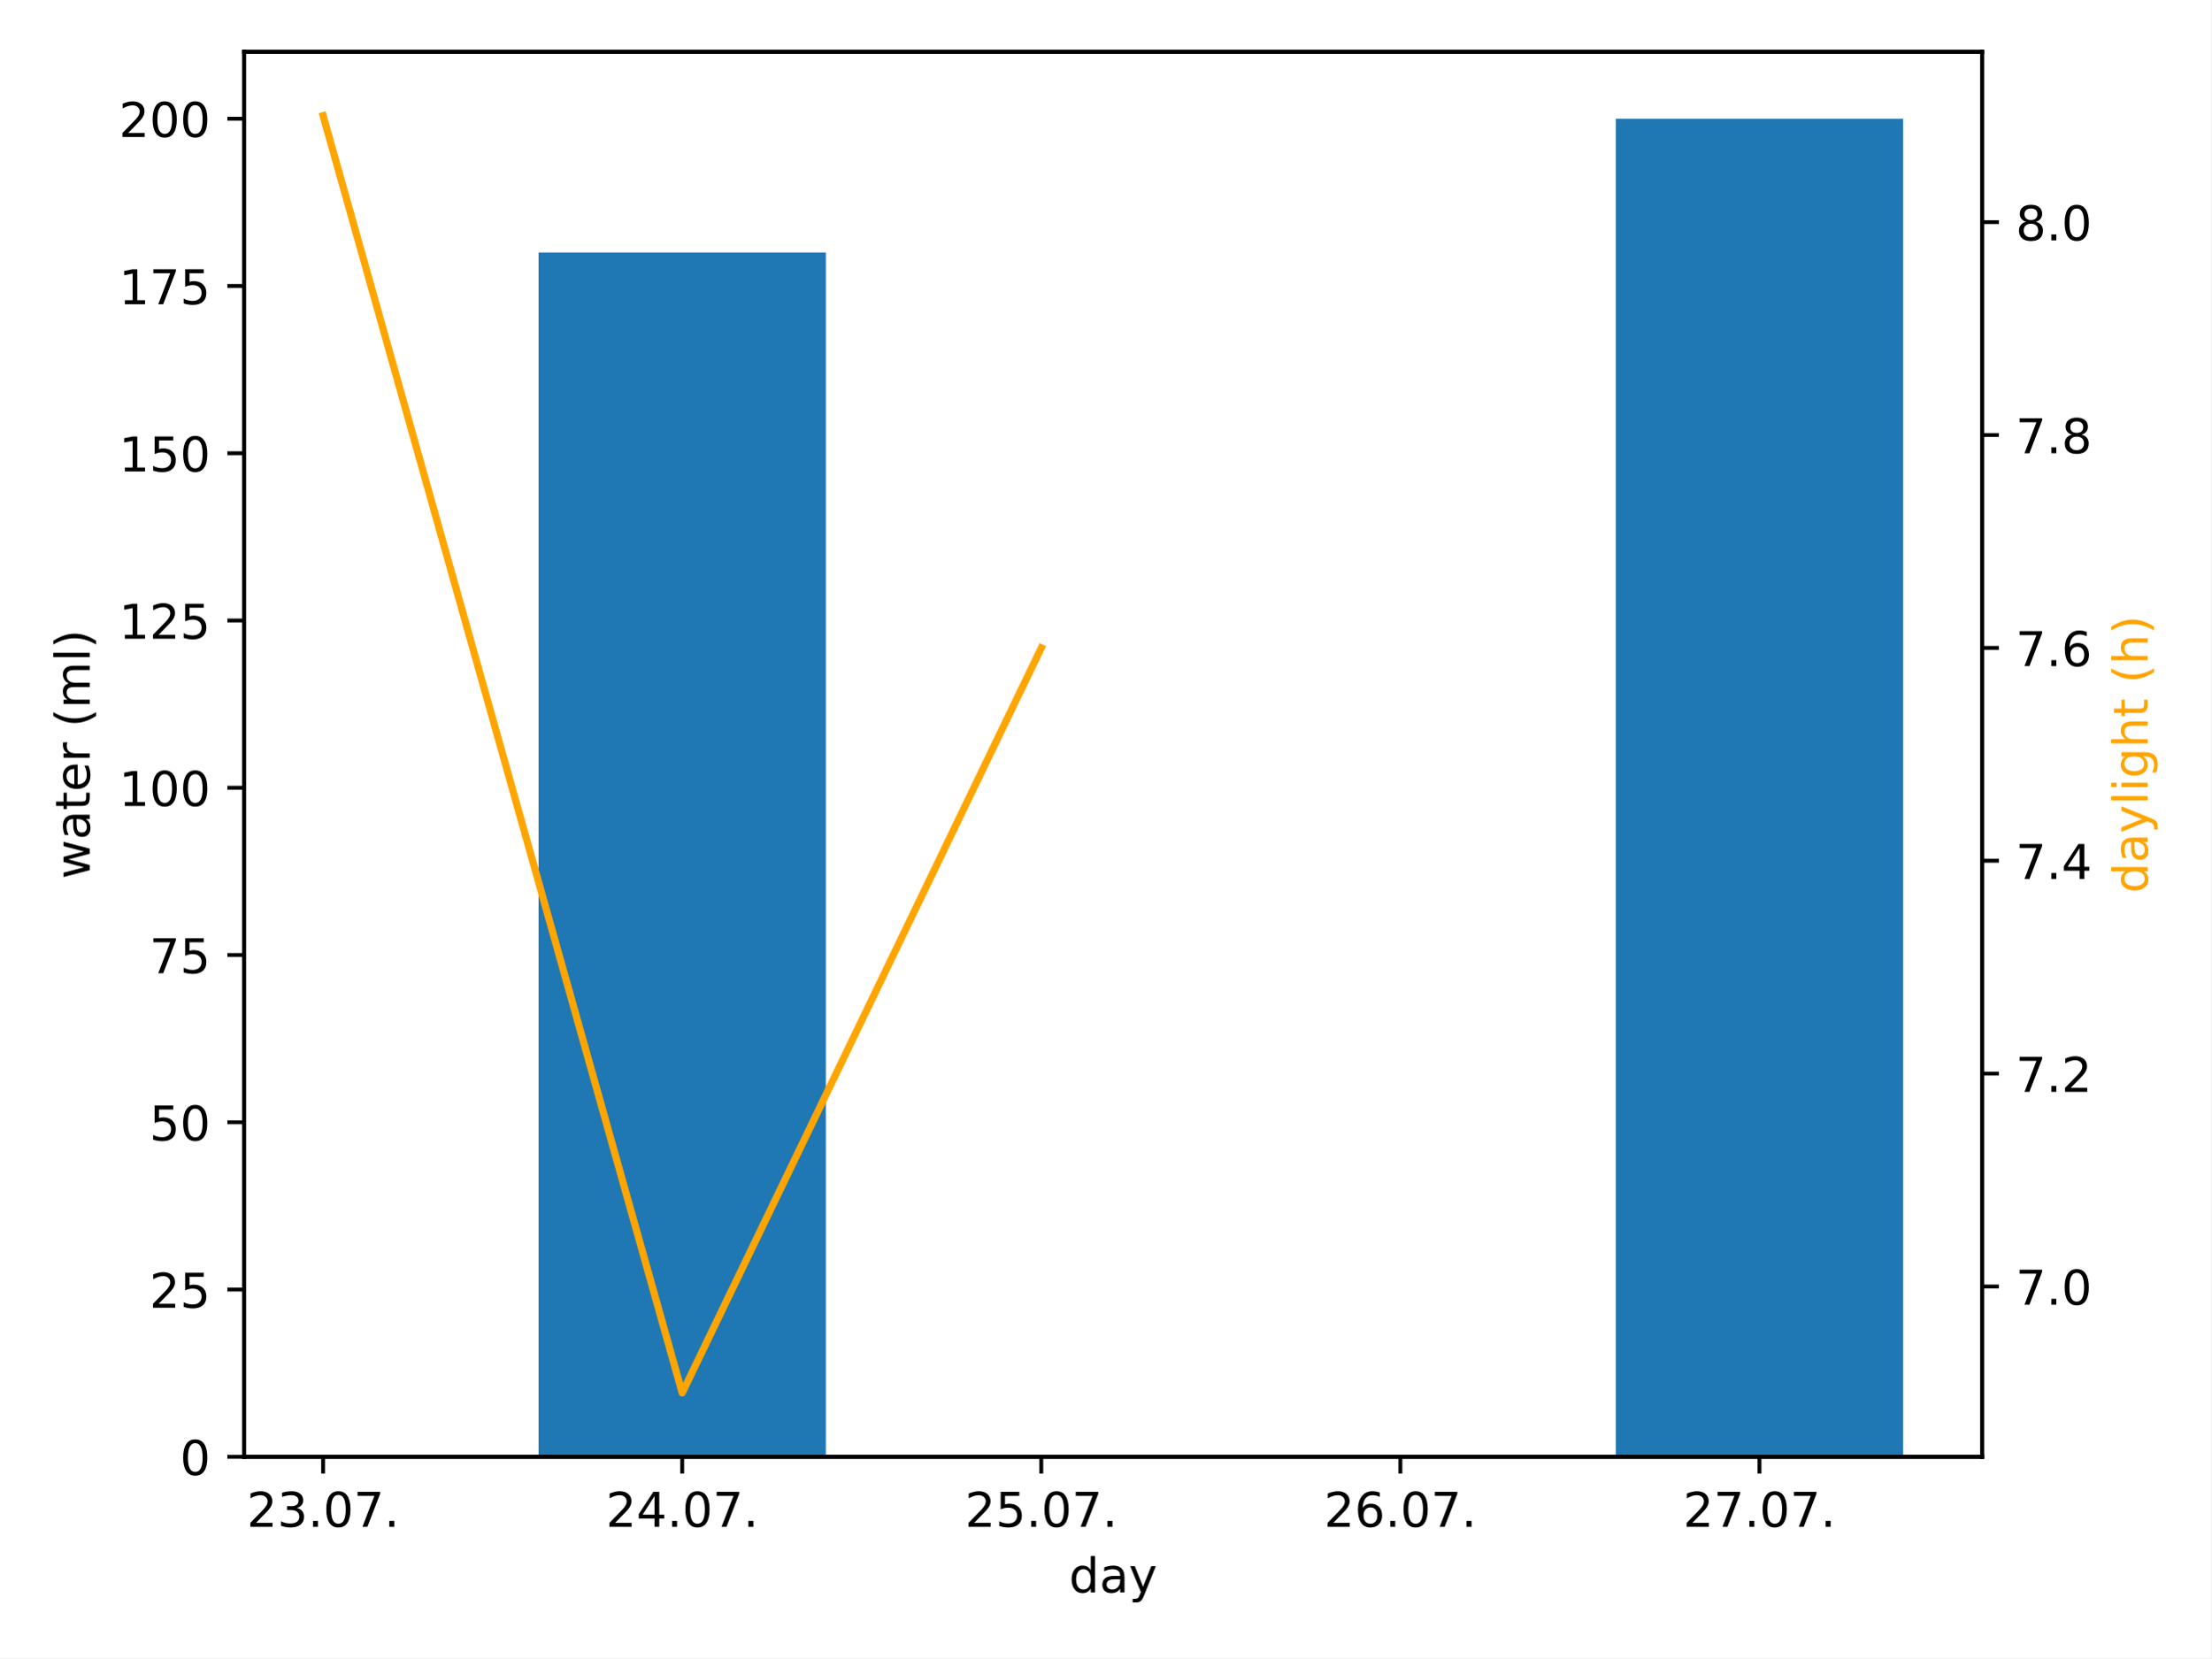
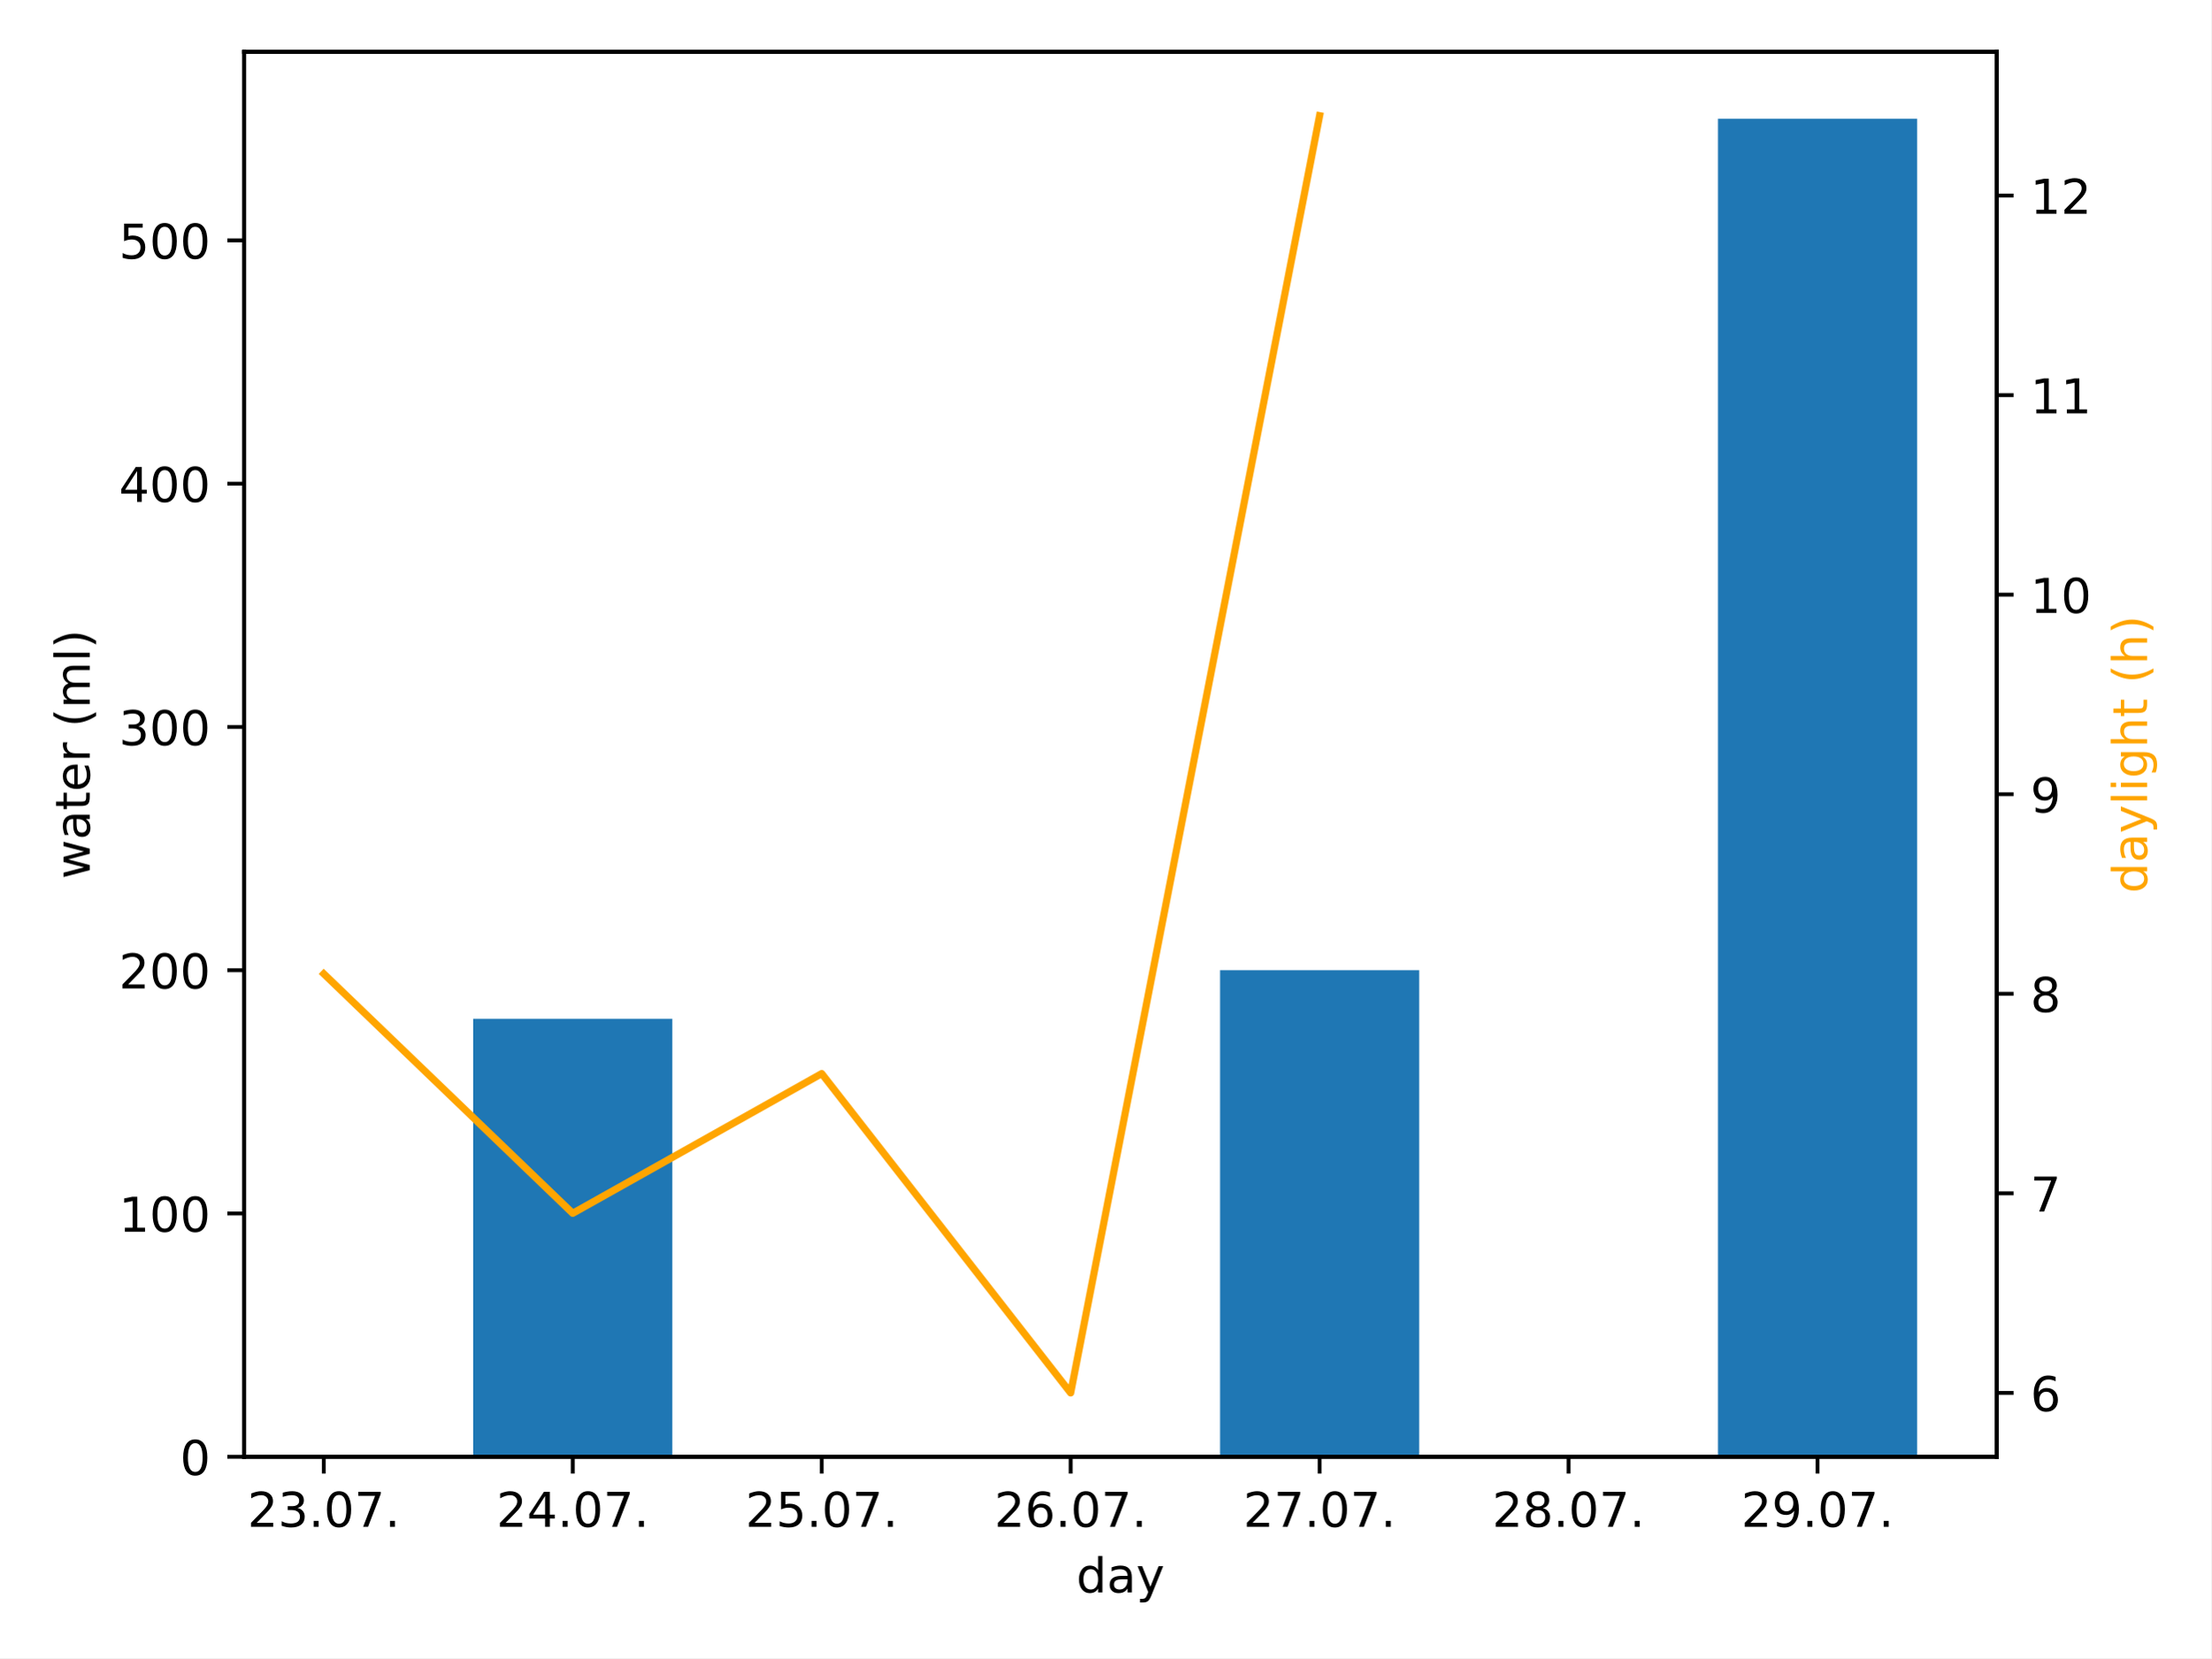
<svg xmlns="http://www.w3.org/2000/svg" xmlns:xlink="http://www.w3.org/1999/xlink" height="345.6pt" version="1.1" viewBox="0 0 460.8 345.6" width="460.8pt">
  <defs>
    <style type="text/css">
*{stroke-linecap:butt;stroke-linejoin:round;}
  </style>
  </defs>
  <g id="figure_1">
    <g id="patch_1">
      <path d="M 0 345.6  L 460.8 345.6  L 460.8 0  L 0 0  z " style="fill:#ffffff;" />
    </g>
    <g id="axes_1">
      <g id="patch_2">
-         <path d="M 50.87 303.64  L 413.08 303.64  L 413.08 10.8  L 50.87 10.8  z " style="fill:#ffffff;" />
+         <path d="M 50.87 303.64  L 416.14 303.64  L 416.14 10.8  L 50.87 10.8  z " style="fill:#ffffff;" />
      </g>
      <g id="patch_3">
-         <path clip-path="url(#p4b9147f9a4)" d="M 112.236 303.64  L 172.106 303.64  L 172.106 52.634  L 112.236 52.634  z " style="fill:#1f77b4;" />
+         <path clip-path="url(#p437873a858)" d="M 98.604 303.64  L 140.112 303.64  L 140.112 212.365  L 98.604 212.365  z " style="fill:#1f77b4;" />
      </g>
      <g id="patch_4">
-         <path clip-path="url(#p4b9147f9a4)" d="M 336.746 303.64  L 396.616 303.64  L 396.616 24.745  L 336.746 24.745  z " style="fill:#1f77b4;" />
+         <path clip-path="url(#p437873a858)" d="M 254.259 303.64  L 295.767 303.64  L 295.767 202.224  L 254.259 202.224  z " style="fill:#1f77b4;" />
+       </g>
+       <g id="patch_5">
+         <path clip-path="url(#p437873a858)" d="M 358.029 303.64  L 399.537 303.64  L 399.537 24.745  L 358.029 24.745  z " style="fill:#1f77b4;" />
      </g>
      <g id="matplotlib.axis_1">
        <g id="xtick_1">
          <g id="line2d_1">
            <defs>
-               <path d="M 0 0  L 0 3.5  " id="m9cb9ce5a17" style="stroke:#000000;stroke-width:0.8;" />
-             </defs>
-             <g>
-               <use style="stroke:#000000;stroke-width:0.8;" x="67.334" xlink:href="#m9cb9ce5a17" y="303.64" />
+               <path d="M 0 0  L 0 3.5  " id="m135a8da59c" style="stroke:#000000;stroke-width:0.8;" />
+             </defs>
+             <g>
+               <use style="stroke:#000000;stroke-width:0.8;" x="67.473" xlink:href="#m135a8da59c" y="303.64" />
            </g>
          </g>
          <g id="text_1">
            <defs>
              <path d="M 19.188 8.297  L 53.609 8.297  L 53.609 0  L 7.328 0  L 7.328 8.297  Q 12.938 14.109 22.625 23.891  Q 32.328 33.688 34.812 36.531  Q 39.547 41.844 41.422 45.531  Q 43.312 49.219 43.312 52.781  Q 43.312 58.594 39.234 62.25  Q 35.156 65.922 28.609 65.922  Q 23.969 65.922 18.812 64.312  Q 13.672 62.703 7.812 59.422  L 7.812 69.391  Q 13.766 71.781 18.938 73  Q 24.125 74.219 28.422 74.219  Q 39.75 74.219 46.484 68.547  Q 53.219 62.891 53.219 53.422  Q 53.219 48.922 51.531 44.891  Q 49.859 40.875 45.406 35.406  Q 44.188 33.984 37.641 27.219  Q 31.109 20.453 19.188 8.297  z " id="DejaVuSans-50" />
              <path d="M 40.578 39.312  Q 47.656 37.797 51.625 33  Q 55.609 28.219 55.609 21.188  Q 55.609 10.406 48.188 4.484  Q 40.766 -1.422 27.094 -1.422  Q 22.516 -1.422 17.656 -0.516  Q 12.797 0.391 7.625 2.203  L 7.625 11.719  Q 11.719 9.328 16.594 8.109  Q 21.484 6.891 26.812 6.891  Q 36.078 6.891 40.938 10.547  Q 45.797 14.203 45.797 21.188  Q 45.797 27.641 41.281 31.266  Q 36.766 34.906 28.719 34.906  L 20.219 34.906  L 20.219 43.016  L 29.109 43.016  Q 36.375 43.016 40.234 45.922  Q 44.094 48.828 44.094 54.297  Q 44.094 59.906 40.109 62.906  Q 36.141 65.922 28.719 65.922  Q 24.656 65.922 20.016 65.031  Q 15.375 64.156 9.812 62.312  L 9.812 71.094  Q 15.438 72.656 20.344 73.438  Q 25.25 74.219 29.594 74.219  Q 40.828 74.219 47.359 69.109  Q 53.906 64.016 53.906 55.328  Q 53.906 49.266 50.438 45.094  Q 46.969 40.922 40.578 39.312  z " id="DejaVuSans-51" />
              <path d="M 10.688 12.406  L 21 12.406  L 21 0  L 10.688 0  z " id="DejaVuSans-46" />
              <path d="M 31.781 66.406  Q 24.172 66.406 20.328 58.906  Q 16.5 51.422 16.5 36.375  Q 16.5 21.391 20.328 13.891  Q 24.172 6.391 31.781 6.391  Q 39.453 6.391 43.281 13.891  Q 47.125 21.391 47.125 36.375  Q 47.125 51.422 43.281 58.906  Q 39.453 66.406 31.781 66.406  z M 31.781 74.219  Q 44.047 74.219 50.516 64.516  Q 56.984 54.828 56.984 36.375  Q 56.984 17.969 50.516 8.266  Q 44.047 -1.422 31.781 -1.422  Q 19.531 -1.422 13.062 8.266  Q 6.594 17.969 6.594 36.375  Q 6.594 54.828 13.062 64.516  Q 19.531 74.219 31.781 74.219  z " id="DejaVuSans-48" />
              <path d="M 8.203 72.906  L 55.078 72.906  L 55.078 68.703  L 28.609 0  L 18.312 0  L 43.219 64.594  L 8.203 64.594  z " id="DejaVuSans-55" />
            </defs>
-             <g transform="translate(51.43097 318.2384)scale(0.1 -0.1)">
+             <g transform="translate(51.57006 318.2384)scale(0.1 -0.1)">
              <use xlink:href="#DejaVuSans-50" />
              <use x="63.623" xlink:href="#DejaVuSans-51" />
              <use x="127.246" xlink:href="#DejaVuSans-46" />
              <use x="159.033" xlink:href="#DejaVuSans-48" />
              <use x="222.656" xlink:href="#DejaVuSans-55" />
              <use x="286.279" xlink:href="#DejaVuSans-46" />
            </g>
          </g>
        </g>
        <g id="xtick_2">
          <g id="line2d_2">
            <g>
-               <use style="stroke:#000000;stroke-width:0.8;" x="142.171" xlink:href="#m9cb9ce5a17" y="303.64" />
+               <use style="stroke:#000000;stroke-width:0.8;" x="119.358" xlink:href="#m135a8da59c" y="303.64" />
            </g>
          </g>
          <g id="text_2">
            <defs>
              <path d="M 37.797 64.312  L 12.891 25.391  L 37.797 25.391  z M 35.203 72.906  L 47.609 72.906  L 47.609 25.391  L 58.016 25.391  L 58.016 17.188  L 47.609 17.188  L 47.609 0  L 37.797 0  L 37.797 17.188  L 4.891 17.188  L 4.891 26.703  z " id="DejaVuSans-52" />
            </defs>
-             <g transform="translate(126.2677 318.2384)scale(0.1 -0.1)">
+             <g transform="translate(103.455 318.2384)scale(0.1 -0.1)">
              <use xlink:href="#DejaVuSans-50" />
              <use x="63.623" xlink:href="#DejaVuSans-52" />
              <use x="127.246" xlink:href="#DejaVuSans-46" />
              <use x="159.033" xlink:href="#DejaVuSans-48" />
              <use x="222.656" xlink:href="#DejaVuSans-55" />
              <use x="286.279" xlink:href="#DejaVuSans-46" />
            </g>
          </g>
        </g>
        <g id="xtick_3">
          <g id="line2d_3">
            <g>
-               <use style="stroke:#000000;stroke-width:0.8;" x="217.008" xlink:href="#m9cb9ce5a17" y="303.64" />
+               <use style="stroke:#000000;stroke-width:0.8;" x="171.243" xlink:href="#m135a8da59c" y="303.64" />
            </g>
          </g>
          <g id="text_3">
            <defs>
              <path d="M 10.797 72.906  L 49.516 72.906  L 49.516 64.594  L 19.828 64.594  L 19.828 46.734  Q 21.969 47.469 24.109 47.828  Q 26.266 48.188 28.422 48.188  Q 40.625 48.188 47.75 41.5  Q 54.891 34.812 54.891 23.391  Q 54.891 11.625 47.562 5.094  Q 40.234 -1.422 26.906 -1.422  Q 22.312 -1.422 17.547 -0.641  Q 12.797 0.141 7.719 1.703  L 7.719 11.625  Q 12.109 9.234 16.797 8.062  Q 21.484 6.891 26.703 6.891  Q 35.156 6.891 40.078 11.328  Q 45.016 15.766 45.016 23.391  Q 45.016 31 40.078 35.438  Q 35.156 39.891 26.703 39.891  Q 22.75 39.891 18.812 39.016  Q 14.891 38.141 10.797 36.281  z " id="DejaVuSans-53" />
            </defs>
-             <g transform="translate(201.1045 318.2384)scale(0.1 -0.1)">
+             <g transform="translate(155.3399 318.2384)scale(0.1 -0.1)">
              <use xlink:href="#DejaVuSans-50" />
              <use x="63.623" xlink:href="#DejaVuSans-53" />
              <use x="127.246" xlink:href="#DejaVuSans-46" />
              <use x="159.033" xlink:href="#DejaVuSans-48" />
              <use x="222.656" xlink:href="#DejaVuSans-55" />
              <use x="286.279" xlink:href="#DejaVuSans-46" />
            </g>
          </g>
        </g>
        <g id="xtick_4">
          <g id="line2d_4">
            <g>
-               <use style="stroke:#000000;stroke-width:0.8;" x="291.844" xlink:href="#m9cb9ce5a17" y="303.64" />
+               <use style="stroke:#000000;stroke-width:0.8;" x="223.128" xlink:href="#m135a8da59c" y="303.64" />
            </g>
          </g>
          <g id="text_4">
            <defs>
              <path d="M 33.016 40.375  Q 26.375 40.375 22.484 35.828  Q 18.609 31.297 18.609 23.391  Q 18.609 15.531 22.484 10.953  Q 26.375 6.391 33.016 6.391  Q 39.656 6.391 43.531 10.953  Q 47.406 15.531 47.406 23.391  Q 47.406 31.297 43.531 35.828  Q 39.656 40.375 33.016 40.375  z M 52.594 71.297  L 52.594 62.312  Q 48.875 64.062 45.094 64.984  Q 41.312 65.922 37.594 65.922  Q 27.828 65.922 22.672 59.328  Q 17.531 52.734 16.797 39.406  Q 19.672 43.656 24.016 45.922  Q 28.375 48.188 33.594 48.188  Q 44.578 48.188 50.953 41.516  Q 57.328 34.859 57.328 23.391  Q 57.328 12.156 50.688 5.359  Q 44.047 -1.422 33.016 -1.422  Q 20.359 -1.422 13.672 8.266  Q 6.984 17.969 6.984 36.375  Q 6.984 53.656 15.188 63.938  Q 23.391 74.219 37.203 74.219  Q 40.922 74.219 44.703 73.484  Q 48.484 72.75 52.594 71.297  z " id="DejaVuSans-54" />
            </defs>
-             <g transform="translate(275.9413 318.2384)scale(0.1 -0.1)">
+             <g transform="translate(207.2249 318.2384)scale(0.1 -0.1)">
              <use xlink:href="#DejaVuSans-50" />
              <use x="63.623" xlink:href="#DejaVuSans-54" />
              <use x="127.246" xlink:href="#DejaVuSans-46" />
              <use x="159.033" xlink:href="#DejaVuSans-48" />
              <use x="222.656" xlink:href="#DejaVuSans-55" />
              <use x="286.279" xlink:href="#DejaVuSans-46" />
            </g>
          </g>
        </g>
        <g id="xtick_5">
          <g id="line2d_5">
            <g>
-               <use style="stroke:#000000;stroke-width:0.8;" x="366.681" xlink:href="#m9cb9ce5a17" y="303.64" />
+               <use style="stroke:#000000;stroke-width:0.8;" x="275.013" xlink:href="#m135a8da59c" y="303.64" />
            </g>
          </g>
          <g id="text_5">
-             <g transform="translate(350.7781 318.2384)scale(0.1 -0.1)">
+             <g transform="translate(259.1098 318.2384)scale(0.1 -0.1)">
              <use xlink:href="#DejaVuSans-50" />
              <use x="63.623" xlink:href="#DejaVuSans-55" />
              <use x="127.246" xlink:href="#DejaVuSans-46" />
              <use x="159.033" xlink:href="#DejaVuSans-48" />
              <use x="222.656" xlink:href="#DejaVuSans-55" />
              <use x="286.279" xlink:href="#DejaVuSans-46" />
            </g>
          </g>
        </g>
-         <g id="text_6">
+         <g id="xtick_6">
+           <g id="line2d_6">
+             <g>
+               <use style="stroke:#000000;stroke-width:0.8;" x="326.898" xlink:href="#m135a8da59c" y="303.64" />
+             </g>
+           </g>
+           <g id="text_6">
+             <defs>
+               <path d="M 31.781 34.625  Q 24.75 34.625 20.719 30.859  Q 16.703 27.094 16.703 20.516  Q 16.703 13.922 20.719 10.156  Q 24.75 6.391 31.781 6.391  Q 38.812 6.391 42.859 10.172  Q 46.922 13.969 46.922 20.516  Q 46.922 27.094 42.891 30.859  Q 38.875 34.625 31.781 34.625  z M 21.922 38.812  Q 15.578 40.375 12.031 44.719  Q 8.5 49.078 8.5 55.328  Q 8.5 64.062 14.719 69.141  Q 20.953 74.219 31.781 74.219  Q 42.672 74.219 48.875 69.141  Q 55.078 64.062 55.078 55.328  Q 55.078 49.078 51.531 44.719  Q 48 40.375 41.703 38.812  Q 48.828 37.156 52.797 32.312  Q 56.781 27.484 56.781 20.516  Q 56.781 9.906 50.312 4.234  Q 43.844 -1.422 31.781 -1.422  Q 19.734 -1.422 13.25 4.234  Q 6.781 9.906 6.781 20.516  Q 6.781 27.484 10.781 32.312  Q 14.797 37.156 21.922 38.812  z M 18.312 54.391  Q 18.312 48.734 21.844 45.562  Q 25.391 42.391 31.781 42.391  Q 38.141 42.391 41.719 45.562  Q 45.312 48.734 45.312 54.391  Q 45.312 60.062 41.719 63.234  Q 38.141 66.406 31.781 66.406  Q 25.391 66.406 21.844 63.234  Q 18.312 60.062 18.312 54.391  z " id="DejaVuSans-56" />
+             </defs>
+             <g transform="translate(310.9948 318.2384)scale(0.1 -0.1)">
+               <use xlink:href="#DejaVuSans-50" />
+               <use x="63.623" xlink:href="#DejaVuSans-56" />
+               <use x="127.246" xlink:href="#DejaVuSans-46" />
+               <use x="159.033" xlink:href="#DejaVuSans-48" />
+               <use x="222.656" xlink:href="#DejaVuSans-55" />
+               <use x="286.279" xlink:href="#DejaVuSans-46" />
+             </g>
+           </g>
+         </g>
+         <g id="xtick_7">
+           <g id="line2d_7">
+             <g>
+               <use style="stroke:#000000;stroke-width:0.8;" x="378.783" xlink:href="#m135a8da59c" y="303.64" />
+             </g>
+           </g>
+           <g id="text_7">
+             <defs>
+               <path d="M 10.984 1.516  L 10.984 10.5  Q 14.703 8.734 18.5 7.812  Q 22.312 6.891 25.984 6.891  Q 35.75 6.891 40.891 13.453  Q 46.047 20.016 46.781 33.406  Q 43.953 29.203 39.594 26.953  Q 35.25 24.703 29.984 24.703  Q 19.047 24.703 12.672 31.312  Q 6.297 37.938 6.297 49.422  Q 6.297 60.641 12.938 67.422  Q 19.578 74.219 30.609 74.219  Q 43.266 74.219 49.922 64.516  Q 56.594 54.828 56.594 36.375  Q 56.594 19.141 48.406 8.859  Q 40.234 -1.422 26.422 -1.422  Q 22.703 -1.422 18.891 -0.688  Q 15.094 0.047 10.984 1.516  z M 30.609 32.422  Q 37.25 32.422 41.125 36.953  Q 45.016 41.5 45.016 49.422  Q 45.016 57.281 41.125 61.844  Q 37.25 66.406 30.609 66.406  Q 23.969 66.406 20.094 61.844  Q 16.219 57.281 16.219 49.422  Q 16.219 41.5 20.094 36.953  Q 23.969 32.422 30.609 32.422  z " id="DejaVuSans-57" />
+             </defs>
+             <g transform="translate(362.8797 318.2384)scale(0.1 -0.1)">
+               <use xlink:href="#DejaVuSans-50" />
+               <use x="63.623" xlink:href="#DejaVuSans-57" />
+               <use x="127.246" xlink:href="#DejaVuSans-46" />
+               <use x="159.033" xlink:href="#DejaVuSans-48" />
+               <use x="222.656" xlink:href="#DejaVuSans-55" />
+               <use x="286.279" xlink:href="#DejaVuSans-46" />
+             </g>
+           </g>
+         </g>
+         <g id="text_8">
          <defs>
            <path d="M 45.406 46.391  L 45.406 75.984  L 54.391 75.984  L 54.391 0  L 45.406 0  L 45.406 8.203  Q 42.578 3.328 38.25 0.953  Q 33.938 -1.422 27.875 -1.422  Q 17.969 -1.422 11.734 6.484  Q 5.516 14.406 5.516 27.297  Q 5.516 40.188 11.734 48.094  Q 17.969 56 27.875 56  Q 33.938 56 38.25 53.625  Q 42.578 51.266 45.406 46.391  z M 14.797 27.297  Q 14.797 17.391 18.875 11.75  Q 22.953 6.109 30.078 6.109  Q 37.203 6.109 41.297 11.75  Q 45.406 17.391 45.406 27.297  Q 45.406 37.203 41.297 42.844  Q 37.203 48.484 30.078 48.484  Q 22.953 48.484 18.875 42.844  Q 14.797 37.203 14.797 27.297  z " id="DejaVuSans-100" />
            <path d="M 34.281 27.484  Q 23.391 27.484 19.188 25  Q 14.984 22.516 14.984 16.5  Q 14.984 11.719 18.141 8.906  Q 21.297 6.109 26.703 6.109  Q 34.188 6.109 38.703 11.406  Q 43.219 16.703 43.219 25.484  L 43.219 27.484  z M 52.203 31.203  L 52.203 0  L 43.219 0  L 43.219 8.297  Q 40.141 3.328 35.547 0.953  Q 30.953 -1.422 24.312 -1.422  Q 15.922 -1.422 10.953 3.297  Q 6 8.016 6 15.922  Q 6 25.141 12.172 29.828  Q 18.359 34.516 30.609 34.516  L 43.219 34.516  L 43.219 35.406  Q 43.219 41.609 39.141 45  Q 35.062 48.391 27.688 48.391  Q 23 48.391 18.547 47.266  Q 14.109 46.141 10.016 43.891  L 10.016 52.203  Q 14.938 54.109 19.578 55.047  Q 24.219 56 28.609 56  Q 40.484 56 46.344 49.844  Q 52.203 43.703 52.203 31.203  z " id="DejaVuSans-97" />
            <path d="M 32.172 -5.078  Q 28.375 -14.844 24.75 -17.812  Q 21.141 -20.797 15.094 -20.797  L 7.906 -20.797  L 7.906 -13.281  L 13.188 -13.281  Q 16.891 -13.281 18.938 -11.516  Q 21 -9.766 23.484 -3.219  L 25.094 0.875  L 2.984 54.688  L 12.5 54.688  L 29.594 11.922  L 46.688 54.688  L 56.203 54.688  z " id="DejaVuSans-121" />
          </defs>
-           <g transform="translate(222.7773 331.9166)scale(0.1 -0.1)">
+           <g transform="translate(224.3073 331.9166)scale(0.1 -0.1)">
            <use xlink:href="#DejaVuSans-100" />
            <use x="63.477" xlink:href="#DejaVuSans-97" />
            <use x="124.756" xlink:href="#DejaVuSans-121" />
          </g>
        </g>
      </g>
      <g id="matplotlib.axis_2">
        <g id="ytick_1">
-           <g id="line2d_6">
-             <defs>
-               <path d="M 0 0  L -3.5 0  " id="m3540cac60e" style="stroke:#000000;stroke-width:0.8;" />
-             </defs>
-             <g>
-               <use style="stroke:#000000;stroke-width:0.8;" x="50.87" xlink:href="#m3540cac60e" y="303.64" />
-             </g>
-           </g>
-           <g id="text_7">
+           <g id="line2d_8">
+             <defs>
+               <path d="M 0 0  L -3.5 0  " id="md272f1598a" style="stroke:#000000;stroke-width:0.8;" />
+             </defs>
+             <g>
+               <use style="stroke:#000000;stroke-width:0.8;" x="50.87" xlink:href="#md272f1598a" y="303.64" />
+             </g>
+           </g>
+           <g id="text_9">
            <g transform="translate(37.5075 307.4392)scale(0.1 -0.1)">
              <use xlink:href="#DejaVuSans-48" />
            </g>
          </g>
        </g>
        <g id="ytick_2">
-           <g id="line2d_7">
-             <g>
-               <use style="stroke:#000000;stroke-width:0.8;" x="50.87" xlink:href="#m3540cac60e" y="268.778" />
-             </g>
-           </g>
-           <g id="text_8">
-             <g transform="translate(31.145 272.5773)scale(0.1 -0.1)">
-               <use xlink:href="#DejaVuSans-50" />
-               <use x="63.623" xlink:href="#DejaVuSans-53" />
+           <g id="line2d_9">
+             <g>
+               <use style="stroke:#000000;stroke-width:0.8;" x="50.87" xlink:href="#md272f1598a" y="252.932" />
+             </g>
+           </g>
+           <g id="text_10">
+             <defs>
+               <path d="M 12.406 8.297  L 28.516 8.297  L 28.516 63.922  L 10.984 60.406  L 10.984 69.391  L 28.422 72.906  L 38.281 72.906  L 38.281 8.297  L 54.391 8.297  L 54.391 0  L 12.406 0  z " id="DejaVuSans-49" />
+             </defs>
+             <g transform="translate(24.7825 256.731)scale(0.1 -0.1)">
+               <use xlink:href="#DejaVuSans-49" />
+               <use x="63.623" xlink:href="#DejaVuSans-48" />
+               <use x="127.246" xlink:href="#DejaVuSans-48" />
            </g>
          </g>
        </g>
        <g id="ytick_3">
-           <g id="line2d_8">
-             <g>
-               <use style="stroke:#000000;stroke-width:0.8;" x="50.87" xlink:href="#m3540cac60e" y="233.916" />
-             </g>
-           </g>
-           <g id="text_9">
-             <g transform="translate(31.145 237.7154)scale(0.1 -0.1)">
+           <g id="line2d_10">
+             <g>
+               <use style="stroke:#000000;stroke-width:0.8;" x="50.87" xlink:href="#md272f1598a" y="202.224" />
+             </g>
+           </g>
+           <g id="text_11">
+             <g transform="translate(24.7825 206.0228)scale(0.1 -0.1)">
+               <use xlink:href="#DejaVuSans-50" />
+               <use x="63.623" xlink:href="#DejaVuSans-48" />
+               <use x="127.246" xlink:href="#DejaVuSans-48" />
+             </g>
+           </g>
+         </g>
+         <g id="ytick_4">
+           <g id="line2d_11">
+             <g>
+               <use style="stroke:#000000;stroke-width:0.8;" x="50.87" xlink:href="#md272f1598a" y="151.515" />
+             </g>
+           </g>
+           <g id="text_12">
+             <g transform="translate(24.7825 155.3145)scale(0.1 -0.1)">
+               <use xlink:href="#DejaVuSans-51" />
+               <use x="63.623" xlink:href="#DejaVuSans-48" />
+               <use x="127.246" xlink:href="#DejaVuSans-48" />
+             </g>
+           </g>
+         </g>
+         <g id="ytick_5">
+           <g id="line2d_12">
+             <g>
+               <use style="stroke:#000000;stroke-width:0.8;" x="50.87" xlink:href="#md272f1598a" y="100.807" />
+             </g>
+           </g>
+           <g id="text_13">
+             <g transform="translate(24.7825 104.6063)scale(0.1 -0.1)">
+               <use xlink:href="#DejaVuSans-52" />
+               <use x="63.623" xlink:href="#DejaVuSans-48" />
+               <use x="127.246" xlink:href="#DejaVuSans-48" />
+             </g>
+           </g>
+         </g>
+         <g id="ytick_6">
+           <g id="line2d_13">
+             <g>
+               <use style="stroke:#000000;stroke-width:0.8;" x="50.87" xlink:href="#md272f1598a" y="50.099" />
+             </g>
+           </g>
+           <g id="text_14">
+             <g transform="translate(24.7825 53.89809)scale(0.1 -0.1)">
              <use xlink:href="#DejaVuSans-53" />
              <use x="63.623" xlink:href="#DejaVuSans-48" />
-             </g>
-           </g>
-         </g>
-         <g id="ytick_4">
-           <g id="line2d_9">
-             <g>
-               <use style="stroke:#000000;stroke-width:0.8;" x="50.87" xlink:href="#m3540cac60e" y="199.054" />
-             </g>
-           </g>
-           <g id="text_10">
-             <g transform="translate(31.145 202.8535)scale(0.1 -0.1)">
-               <use xlink:href="#DejaVuSans-55" />
-               <use x="63.623" xlink:href="#DejaVuSans-53" />
-             </g>
-           </g>
-         </g>
-         <g id="ytick_5">
-           <g id="line2d_10">
-             <g>
-               <use style="stroke:#000000;stroke-width:0.8;" x="50.87" xlink:href="#m3540cac60e" y="164.192" />
-             </g>
-           </g>
-           <g id="text_11">
-             <defs>
-               <path d="M 12.406 8.297  L 28.516 8.297  L 28.516 63.922  L 10.984 60.406  L 10.984 69.391  L 28.422 72.906  L 38.281 72.906  L 38.281 8.297  L 54.391 8.297  L 54.391 0  L 12.406 0  z " id="DejaVuSans-49" />
-             </defs>
-             <g transform="translate(24.7825 167.9916)scale(0.1 -0.1)">
-               <use xlink:href="#DejaVuSans-49" />
-               <use x="63.623" xlink:href="#DejaVuSans-48" />
              <use x="127.246" xlink:href="#DejaVuSans-48" />
            </g>
          </g>
        </g>
-         <g id="ytick_6">
-           <g id="line2d_11">
-             <g>
-               <use style="stroke:#000000;stroke-width:0.8;" x="50.87" xlink:href="#m3540cac60e" y="129.33" />
-             </g>
-           </g>
-           <g id="text_12">
-             <g transform="translate(24.7825 133.1297)scale(0.1 -0.1)">
-               <use xlink:href="#DejaVuSans-49" />
-               <use x="63.623" xlink:href="#DejaVuSans-50" />
-               <use x="127.246" xlink:href="#DejaVuSans-53" />
-             </g>
-           </g>
-         </g>
-         <g id="ytick_7">
-           <g id="line2d_12">
-             <g>
-               <use style="stroke:#000000;stroke-width:0.8;" x="50.87" xlink:href="#m3540cac60e" y="94.469" />
-             </g>
-           </g>
-           <g id="text_13">
-             <g transform="translate(24.7825 98.26779)scale(0.1 -0.1)">
-               <use xlink:href="#DejaVuSans-49" />
-               <use x="63.623" xlink:href="#DejaVuSans-53" />
-               <use x="127.246" xlink:href="#DejaVuSans-48" />
-             </g>
-           </g>
-         </g>
-         <g id="ytick_8">
-           <g id="line2d_13">
-             <g>
-               <use style="stroke:#000000;stroke-width:0.8;" x="50.87" xlink:href="#m3540cac60e" y="59.607" />
-             </g>
-           </g>
-           <g id="text_14">
-             <g transform="translate(24.7825 63.40588)scale(0.1 -0.1)">
-               <use xlink:href="#DejaVuSans-49" />
-               <use x="63.623" xlink:href="#DejaVuSans-55" />
-               <use x="127.246" xlink:href="#DejaVuSans-53" />
-             </g>
-           </g>
-         </g>
-         <g id="ytick_9">
-           <g id="line2d_14">
-             <g>
-               <use style="stroke:#000000;stroke-width:0.8;" x="50.87" xlink:href="#m3540cac60e" y="24.745" />
-             </g>
-           </g>
-           <g id="text_15">
-             <g transform="translate(24.7825 28.54398)scale(0.1 -0.1)">
-               <use xlink:href="#DejaVuSans-50" />
-               <use x="63.623" xlink:href="#DejaVuSans-48" />
-               <use x="127.246" xlink:href="#DejaVuSans-48" />
-             </g>
-           </g>
-         </g>
-         <g id="text_16">
+         <g id="text_15">
          <defs>
            <path d="M 4.203 54.688  L 13.188 54.688  L 24.422 12.016  L 35.594 54.688  L 46.188 54.688  L 57.422 12.016  L 68.609 54.688  L 77.594 54.688  L 63.281 0  L 52.688 0  L 40.922 44.828  L 29.109 0  L 18.5 0  z " id="DejaVuSans-119" />
            <path d="M 18.312 70.219  L 18.312 54.688  L 36.812 54.688  L 36.812 47.703  L 18.312 47.703  L 18.312 18.016  Q 18.312 11.328 20.141 9.422  Q 21.969 7.516 27.594 7.516  L 36.812 7.516  L 36.812 0  L 27.594 0  Q 17.188 0 13.234 3.875  Q 9.281 7.766 9.281 18.016  L 9.281 47.703  L 2.688 47.703  L 2.688 54.688  L 9.281 54.688  L 9.281 70.219  z " id="DejaVuSans-116" />
            <path d="M 56.203 29.594  L 56.203 25.203  L 14.891 25.203  Q 15.484 15.922 20.484 11.062  Q 25.484 6.203 34.422 6.203  Q 39.594 6.203 44.453 7.469  Q 49.312 8.734 54.109 11.281  L 54.109 2.781  Q 49.266 0.734 44.188 -0.344  Q 39.109 -1.422 33.891 -1.422  Q 20.797 -1.422 13.156 6.188  Q 5.516 13.812 5.516 26.812  Q 5.516 40.234 12.766 48.109  Q 20.016 56 32.328 56  Q 43.359 56 49.781 48.891  Q 56.203 41.797 56.203 29.594  z M 47.219 32.234  Q 47.125 39.594 43.094 43.984  Q 39.062 48.391 32.422 48.391  Q 24.906 48.391 20.391 44.141  Q 15.875 39.891 15.188 32.172  z " id="DejaVuSans-101" />
            <path d="M 41.109 46.297  Q 39.594 47.172 37.812 47.578  Q 36.031 48 33.891 48  Q 26.266 48 22.188 43.047  Q 18.109 38.094 18.109 28.812  L 18.109 0  L 9.078 0  L 9.078 54.688  L 18.109 54.688  L 18.109 46.188  Q 20.953 51.172 25.484 53.578  Q 30.031 56 36.531 56  Q 37.453 56 38.578 55.875  Q 39.703 55.766 41.062 55.516  z " id="DejaVuSans-114" />
            <path id="DejaVuSans-32" />
            <path d="M 31 75.875  Q 24.469 64.656 21.281 53.656  Q 18.109 42.672 18.109 31.391  Q 18.109 20.125 21.312 9.062  Q 24.516 -2 31 -13.188  L 23.188 -13.188  Q 15.875 -1.703 12.234 9.375  Q 8.594 20.453 8.594 31.391  Q 8.594 42.281 12.203 53.312  Q 15.828 64.359 23.188 75.875  z " id="DejaVuSans-40" />
            <path d="M 52 44.188  Q 55.375 50.25 60.062 53.125  Q 64.75 56 71.094 56  Q 79.641 56 84.281 50.016  Q 88.922 44.047 88.922 33.016  L 88.922 0  L 79.891 0  L 79.891 32.719  Q 79.891 40.578 77.094 44.375  Q 74.312 48.188 68.609 48.188  Q 61.625 48.188 57.562 43.547  Q 53.516 38.922 53.516 30.906  L 53.516 0  L 44.484 0  L 44.484 32.719  Q 44.484 40.625 41.703 44.406  Q 38.922 48.188 33.109 48.188  Q 26.219 48.188 22.156 43.531  Q 18.109 38.875 18.109 30.906  L 18.109 0  L 9.078 0  L 9.078 54.688  L 18.109 54.688  L 18.109 46.188  Q 21.188 51.219 25.484 53.609  Q 29.781 56 35.688 56  Q 41.656 56 45.828 52.969  Q 50 49.953 52 44.188  z " id="DejaVuSans-109" />
            <path d="M 9.422 75.984  L 18.406 75.984  L 18.406 0  L 9.422 0  z " id="DejaVuSans-108" />
            <path d="M 8.016 75.875  L 15.828 75.875  Q 23.141 64.359 26.781 53.312  Q 30.422 42.281 30.422 31.391  Q 30.422 20.453 26.781 9.375  Q 23.141 -1.703 15.828 -13.188  L 8.016 -13.188  Q 14.5 -2 17.703 9.062  Q 20.906 20.125 20.906 31.391  Q 20.906 42.672 17.703 53.656  Q 14.5 64.656 8.016 75.875  z " id="DejaVuSans-41" />
          </defs>
          <g transform="translate(18.70281 183.2153)rotate(-90)scale(0.1 -0.1)">
            <use xlink:href="#DejaVuSans-119" />
            <use x="81.787" xlink:href="#DejaVuSans-97" />
            <use x="143.066" xlink:href="#DejaVuSans-116" />
            <use x="182.275" xlink:href="#DejaVuSans-101" />
            <use x="243.799" xlink:href="#DejaVuSans-114" />
            <use x="284.912" xlink:href="#DejaVuSans-32" />
            <use x="316.699" xlink:href="#DejaVuSans-40" />
            <use x="355.713" xlink:href="#DejaVuSans-109" />
            <use x="453.125" xlink:href="#DejaVuSans-108" />
            <use x="480.908" xlink:href="#DejaVuSans-41" />
          </g>
        </g>
      </g>
-       <g id="patch_5">
+       <g id="patch_6">
        <path d="M 50.87 303.64  L 50.87 10.8  " style="fill:none;stroke:#000000;stroke-linecap:square;stroke-linejoin:miter;stroke-width:0.8;" />
      </g>
-       <g id="patch_6">
-         <path d="M 413.08 303.64  L 413.08 10.8  " style="fill:none;stroke:#000000;stroke-linecap:square;stroke-linejoin:miter;stroke-width:0.8;" />
-       </g>
      <g id="patch_7">
-         <path d="M 50.87 303.64  L 413.08 303.64  " style="fill:none;stroke:#000000;stroke-linecap:square;stroke-linejoin:miter;stroke-width:0.8;" />
+         <path d="M 416.14 303.64  L 416.14 10.8  " style="fill:none;stroke:#000000;stroke-linecap:square;stroke-linejoin:miter;stroke-width:0.8;" />
      </g>
      <g id="patch_8">
-         <path d="M 50.87 10.8  L 413.08 10.8  " style="fill:none;stroke:#000000;stroke-linecap:square;stroke-linejoin:miter;stroke-width:0.8;" />
+         <path d="M 50.87 303.64  L 416.14 303.64  " style="fill:none;stroke:#000000;stroke-linecap:square;stroke-linejoin:miter;stroke-width:0.8;" />
+       </g>
+       <g id="patch_9">
+         <path d="M 50.87 10.8  L 416.14 10.8  " style="fill:none;stroke:#000000;stroke-linecap:square;stroke-linejoin:miter;stroke-width:0.8;" />
      </g>
    </g>
    <g id="axes_2">
      <g id="matplotlib.axis_3">
+         <g id="ytick_7">
+           <g id="line2d_14">
+             <defs>
+               <path d="M 0 0  L 3.5 0  " id="ma3b64207a5" style="stroke:#000000;stroke-width:0.8;" />
+             </defs>
+             <g>
+               <use style="stroke:#000000;stroke-width:0.8;" x="416.14" xlink:href="#ma3b64207a5" y="290.329" />
+             </g>
+           </g>
+           <g id="text_16">
+             <g transform="translate(423.14 294.1283)scale(0.1 -0.1)">
+               <use xlink:href="#DejaVuSans-54" />
+             </g>
+           </g>
+         </g>
+         <g id="ytick_8">
+           <g id="line2d_15">
+             <g>
+               <use style="stroke:#000000;stroke-width:0.8;" x="416.14" xlink:href="#ma3b64207a5" y="248.732" />
+             </g>
+           </g>
+           <g id="text_17">
+             <g transform="translate(423.14 252.5317)scale(0.1 -0.1)">
+               <use xlink:href="#DejaVuSans-55" />
+             </g>
+           </g>
+         </g>
+         <g id="ytick_9">
+           <g id="line2d_16">
+             <g>
+               <use style="stroke:#000000;stroke-width:0.8;" x="416.14" xlink:href="#ma3b64207a5" y="207.136" />
+             </g>
+           </g>
+           <g id="text_18">
+             <g transform="translate(423.14 210.9351)scale(0.1 -0.1)">
+               <use xlink:href="#DejaVuSans-56" />
+             </g>
+           </g>
+         </g>
        <g id="ytick_10">
-           <g id="line2d_15">
-             <defs>
-               <path d="M 0 0  L 3.5 0  " id="m72b88c8f1b" style="stroke:#000000;stroke-width:0.8;" />
-             </defs>
-             <g>
-               <use style="stroke:#000000;stroke-width:0.8;" x="413.08" xlink:href="#m72b88c8f1b" y="268.144" />
-             </g>
-           </g>
-           <g id="text_17">
-             <g transform="translate(420.08 271.9435)scale(0.1 -0.1)">
-               <use xlink:href="#DejaVuSans-55" />
-               <use x="63.623" xlink:href="#DejaVuSans-46" />
-               <use x="95.41" xlink:href="#DejaVuSans-48" />
+           <g id="line2d_17">
+             <g>
+               <use style="stroke:#000000;stroke-width:0.8;" x="416.14" xlink:href="#ma3b64207a5" y="165.539" />
+             </g>
+           </g>
+           <g id="text_19">
+             <g transform="translate(423.14 169.3385)scale(0.1 -0.1)">
+               <use xlink:href="#DejaVuSans-57" />
            </g>
          </g>
        </g>
        <g id="ytick_11">
-           <g id="line2d_16">
-             <g>
-               <use style="stroke:#000000;stroke-width:0.8;" x="413.08" xlink:href="#m72b88c8f1b" y="223.775" />
-             </g>
-           </g>
-           <g id="text_18">
-             <g transform="translate(420.08 227.5738)scale(0.1 -0.1)">
-               <use xlink:href="#DejaVuSans-55" />
-               <use x="63.623" xlink:href="#DejaVuSans-46" />
-               <use x="95.41" xlink:href="#DejaVuSans-50" />
+           <g id="line2d_18">
+             <g>
+               <use style="stroke:#000000;stroke-width:0.8;" x="416.14" xlink:href="#ma3b64207a5" y="123.943" />
+             </g>
+           </g>
+           <g id="text_20">
+             <g transform="translate(423.14 127.7419)scale(0.1 -0.1)">
+               <use xlink:href="#DejaVuSans-49" />
+               <use x="63.623" xlink:href="#DejaVuSans-48" />
            </g>
          </g>
        </g>
        <g id="ytick_12">
-           <g id="line2d_17">
-             <g>
-               <use style="stroke:#000000;stroke-width:0.8;" x="413.08" xlink:href="#m72b88c8f1b" y="179.405" />
-             </g>
-           </g>
-           <g id="text_19">
-             <g transform="translate(420.08 183.2041)scale(0.1 -0.1)">
-               <use xlink:href="#DejaVuSans-55" />
-               <use x="63.623" xlink:href="#DejaVuSans-46" />
-               <use x="95.41" xlink:href="#DejaVuSans-52" />
+           <g id="line2d_19">
+             <g>
+               <use style="stroke:#000000;stroke-width:0.8;" x="416.14" xlink:href="#ma3b64207a5" y="82.346" />
+             </g>
+           </g>
+           <g id="text_21">
+             <g transform="translate(423.14 86.14535)scale(0.1 -0.1)">
+               <use xlink:href="#DejaVuSans-49" />
+               <use x="63.623" xlink:href="#DejaVuSans-49" />
            </g>
          </g>
        </g>
        <g id="ytick_13">
-           <g id="line2d_18">
-             <g>
-               <use style="stroke:#000000;stroke-width:0.8;" x="413.08" xlink:href="#m72b88c8f1b" y="135.035" />
-             </g>
-           </g>
-           <g id="text_20">
-             <g transform="translate(420.08 138.8344)scale(0.1 -0.1)">
-               <use xlink:href="#DejaVuSans-55" />
-               <use x="63.623" xlink:href="#DejaVuSans-46" />
-               <use x="95.41" xlink:href="#DejaVuSans-54" />
-             </g>
-           </g>
-         </g>
-         <g id="ytick_14">
-           <g id="line2d_19">
-             <g>
-               <use style="stroke:#000000;stroke-width:0.8;" x="413.08" xlink:href="#m72b88c8f1b" y="90.665" />
-             </g>
-           </g>
-           <g id="text_21">
-             <defs>
-               <path d="M 31.781 34.625  Q 24.75 34.625 20.719 30.859  Q 16.703 27.094 16.703 20.516  Q 16.703 13.922 20.719 10.156  Q 24.75 6.391 31.781 6.391  Q 38.812 6.391 42.859 10.172  Q 46.922 13.969 46.922 20.516  Q 46.922 27.094 42.891 30.859  Q 38.875 34.625 31.781 34.625  z M 21.922 38.812  Q 15.578 40.375 12.031 44.719  Q 8.5 49.078 8.5 55.328  Q 8.5 64.062 14.719 69.141  Q 20.953 74.219 31.781 74.219  Q 42.672 74.219 48.875 69.141  Q 55.078 64.062 55.078 55.328  Q 55.078 49.078 51.531 44.719  Q 48 40.375 41.703 38.812  Q 48.828 37.156 52.797 32.312  Q 56.781 27.484 56.781 20.516  Q 56.781 9.906 50.312 4.234  Q 43.844 -1.422 31.781 -1.422  Q 19.734 -1.422 13.25 4.234  Q 6.781 9.906 6.781 20.516  Q 6.781 27.484 10.781 32.312  Q 14.797 37.156 21.922 38.812  z M 18.312 54.391  Q 18.312 48.734 21.844 45.562  Q 25.391 42.391 31.781 42.391  Q 38.141 42.391 41.719 45.562  Q 45.312 48.734 45.312 54.391  Q 45.312 60.062 41.719 63.234  Q 38.141 66.406 31.781 66.406  Q 25.391 66.406 21.844 63.234  Q 18.312 60.062 18.312 54.391  z " id="DejaVuSans-56" />
-             </defs>
-             <g transform="translate(420.08 94.46467)scale(0.1 -0.1)">
-               <use xlink:href="#DejaVuSans-55" />
-               <use x="63.623" xlink:href="#DejaVuSans-46" />
-               <use x="95.41" xlink:href="#DejaVuSans-56" />
-             </g>
-           </g>
-         </g>
-         <g id="ytick_15">
          <g id="line2d_20">
            <g>
-               <use style="stroke:#000000;stroke-width:0.8;" x="413.08" xlink:href="#m72b88c8f1b" y="46.296" />
+               <use style="stroke:#000000;stroke-width:0.8;" x="416.14" xlink:href="#ma3b64207a5" y="40.75" />
            </g>
          </g>
          <g id="text_22">
-             <g transform="translate(420.08 50.09498)scale(0.1 -0.1)">
-               <use xlink:href="#DejaVuSans-56" />
-               <use x="63.623" xlink:href="#DejaVuSans-46" />
-               <use x="95.41" xlink:href="#DejaVuSans-48" />
+             <g transform="translate(423.14 44.54876)scale(0.1 -0.1)">
+               <use xlink:href="#DejaVuSans-49" />
+               <use x="63.623" xlink:href="#DejaVuSans-50" />
            </g>
          </g>
        </g>
        <g id="text_23">
          <defs>
            <path d="M 9.422 54.688  L 18.406 54.688  L 18.406 0  L 9.422 0  z M 9.422 75.984  L 18.406 75.984  L 18.406 64.594  L 9.422 64.594  z " id="DejaVuSans-105" />
            <path d="M 45.406 27.984  Q 45.406 37.75 41.375 43.109  Q 37.359 48.484 30.078 48.484  Q 22.859 48.484 18.828 43.109  Q 14.797 37.75 14.797 27.984  Q 14.797 18.266 18.828 12.891  Q 22.859 7.516 30.078 7.516  Q 37.359 7.516 41.375 12.891  Q 45.406 18.266 45.406 27.984  z M 54.391 6.781  Q 54.391 -7.172 48.188 -13.984  Q 42 -20.797 29.203 -20.797  Q 24.469 -20.797 20.266 -20.094  Q 16.062 -19.391 12.109 -17.922  L 12.109 -9.188  Q 16.062 -11.328 19.922 -12.344  Q 23.781 -13.375 27.781 -13.375  Q 36.625 -13.375 41.016 -8.766  Q 45.406 -4.156 45.406 5.172  L 45.406 9.625  Q 42.625 4.781 38.281 2.391  Q 33.938 0 27.875 0  Q 17.828 0 11.672 7.656  Q 5.516 15.328 5.516 27.984  Q 5.516 40.672 11.672 48.328  Q 17.828 56 27.875 56  Q 33.938 56 38.281 53.609  Q 42.625 51.219 45.406 46.391  L 45.406 54.688  L 54.391 54.688  z " id="DejaVuSans-103" />
            <path d="M 54.891 33.016  L 54.891 0  L 45.906 0  L 45.906 32.719  Q 45.906 40.484 42.875 44.328  Q 39.844 48.188 33.797 48.188  Q 26.516 48.188 22.312 43.547  Q 18.109 38.922 18.109 30.906  L 18.109 0  L 9.078 0  L 9.078 75.984  L 18.109 75.984  L 18.109 46.188  Q 21.344 51.125 25.703 53.562  Q 30.078 56 35.797 56  Q 45.219 56 50.047 50.172  Q 54.891 44.344 54.891 33.016  z " id="DejaVuSans-104" />
          </defs>
-           <g style="fill:#ffa500;" transform="translate(447.5816 186.1583)rotate(-90)scale(0.1 -0.1)">
+           <g style="fill:#ffa500;" transform="translate(447.4634 186.1583)rotate(-90)scale(0.1 -0.1)">
            <use xlink:href="#DejaVuSans-100" />
            <use x="63.477" xlink:href="#DejaVuSans-97" />
            <use x="124.756" xlink:href="#DejaVuSans-121" />
            <use x="183.936" xlink:href="#DejaVuSans-108" />
            <use x="211.719" xlink:href="#DejaVuSans-105" />
            <use x="239.502" xlink:href="#DejaVuSans-103" />
            <use x="302.979" xlink:href="#DejaVuSans-104" />
            <use x="366.357" xlink:href="#DejaVuSans-116" />
            <use x="405.566" xlink:href="#DejaVuSans-32" />
            <use x="437.354" xlink:href="#DejaVuSans-40" />
            <use x="476.367" xlink:href="#DejaVuSans-104" />
            <use x="539.746" xlink:href="#DejaVuSans-41" />
          </g>
        </g>
      </g>
      <g id="line2d_21">
-         <path clip-path="url(#p4b9147f9a4)" d="M 67.334 24.111  L 142.171 290.329  L 217.008 135.035  " style="fill:none;stroke:#ffa500;stroke-linecap:square;stroke-width:1.5;" />
-       </g>
-       <g id="patch_9">
+         <path clip-path="url(#p437873a858)" d="M 67.473 202.976  L 119.358 252.892  L 171.243 223.775  L 223.128 290.329  L 275.013 24.111  " style="fill:none;stroke:#ffa500;stroke-linecap:square;stroke-width:1.5;" />
+       </g>
+       <g id="patch_10">
        <path d="M 50.87 303.64  L 50.87 10.8  " style="fill:none;stroke:#000000;stroke-linecap:square;stroke-linejoin:miter;stroke-width:0.8;" />
      </g>
-       <g id="patch_10">
-         <path d="M 413.08 303.64  L 413.08 10.8  " style="fill:none;stroke:#000000;stroke-linecap:square;stroke-linejoin:miter;stroke-width:0.8;" />
-       </g>
      <g id="patch_11">
-         <path d="M 50.87 303.64  L 413.08 303.64  " style="fill:none;stroke:#000000;stroke-linecap:square;stroke-linejoin:miter;stroke-width:0.8;" />
+         <path d="M 416.14 303.64  L 416.14 10.8  " style="fill:none;stroke:#000000;stroke-linecap:square;stroke-linejoin:miter;stroke-width:0.8;" />
      </g>
      <g id="patch_12">
-         <path d="M 50.87 10.8  L 413.08 10.8  " style="fill:none;stroke:#000000;stroke-linecap:square;stroke-linejoin:miter;stroke-width:0.8;" />
+         <path d="M 50.87 303.64  L 416.14 303.64  " style="fill:none;stroke:#000000;stroke-linecap:square;stroke-linejoin:miter;stroke-width:0.8;" />
+       </g>
+       <g id="patch_13">
+         <path d="M 50.87 10.8  L 416.14 10.8  " style="fill:none;stroke:#000000;stroke-linecap:square;stroke-linejoin:miter;stroke-width:0.8;" />
      </g>
    </g>
  </g>
  <defs>
-     <clipPath id="p4b9147f9a4">
-       <rect height="292.84" width="362.21" x="50.87" y="10.8" />
+     <clipPath id="p437873a858">
+       <rect height="292.84" width="365.27" x="50.87" y="10.8" />
    </clipPath>
  </defs>
</svg>
